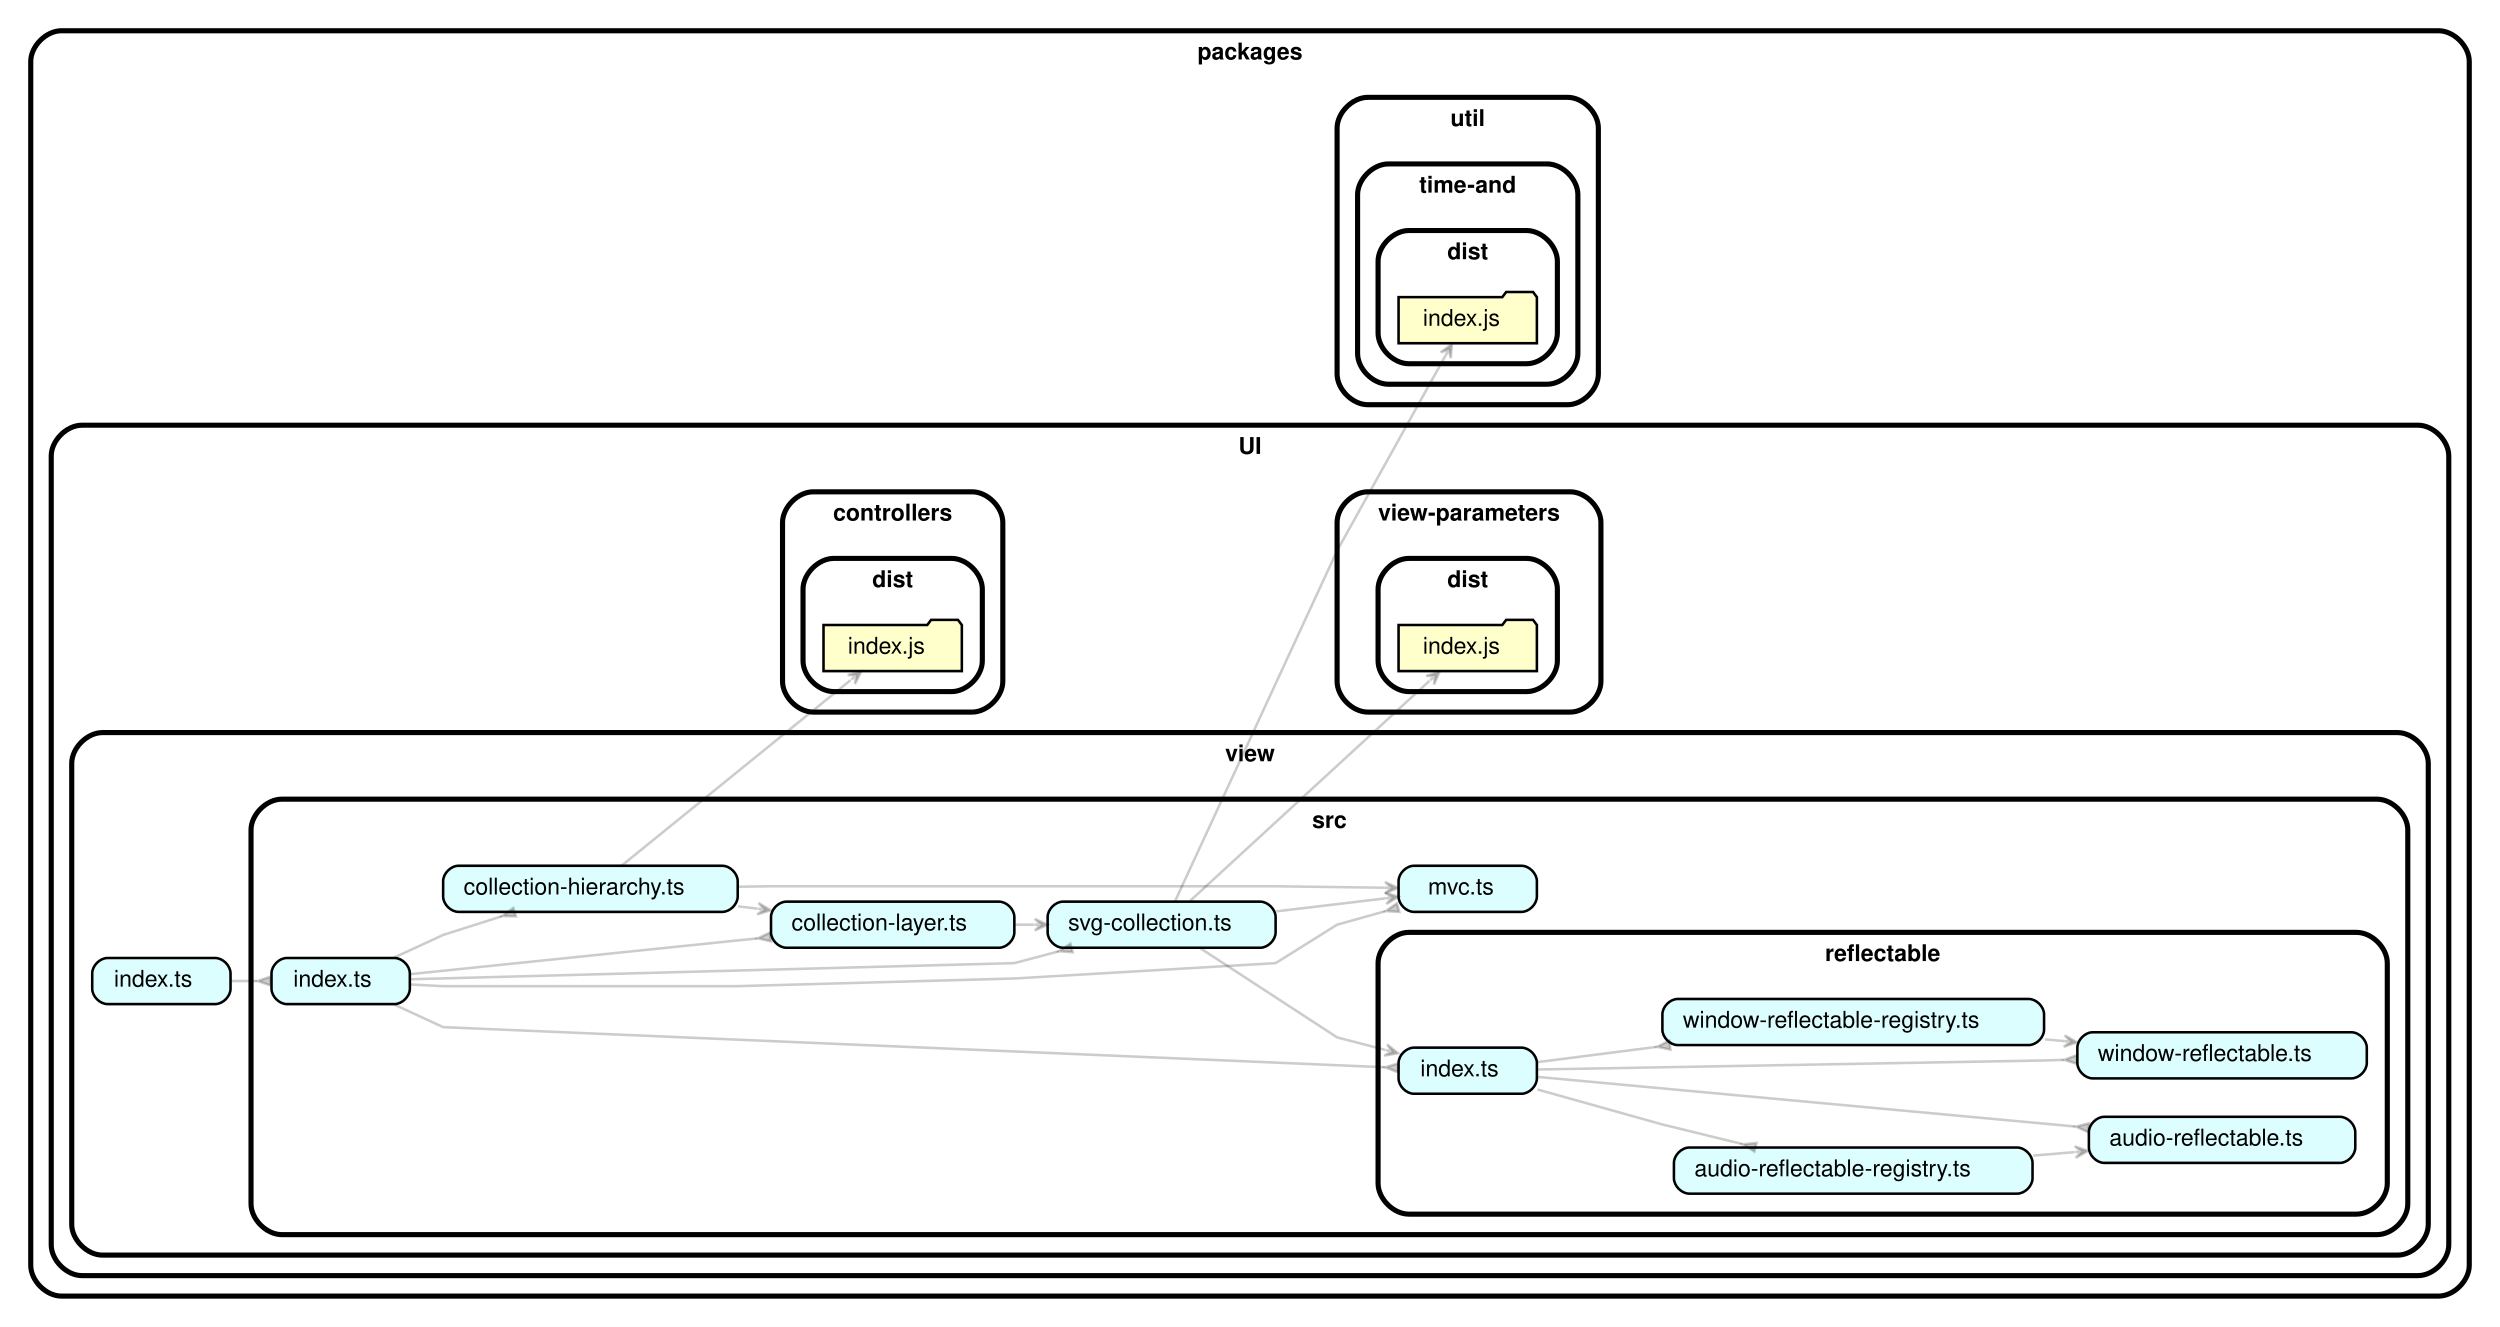
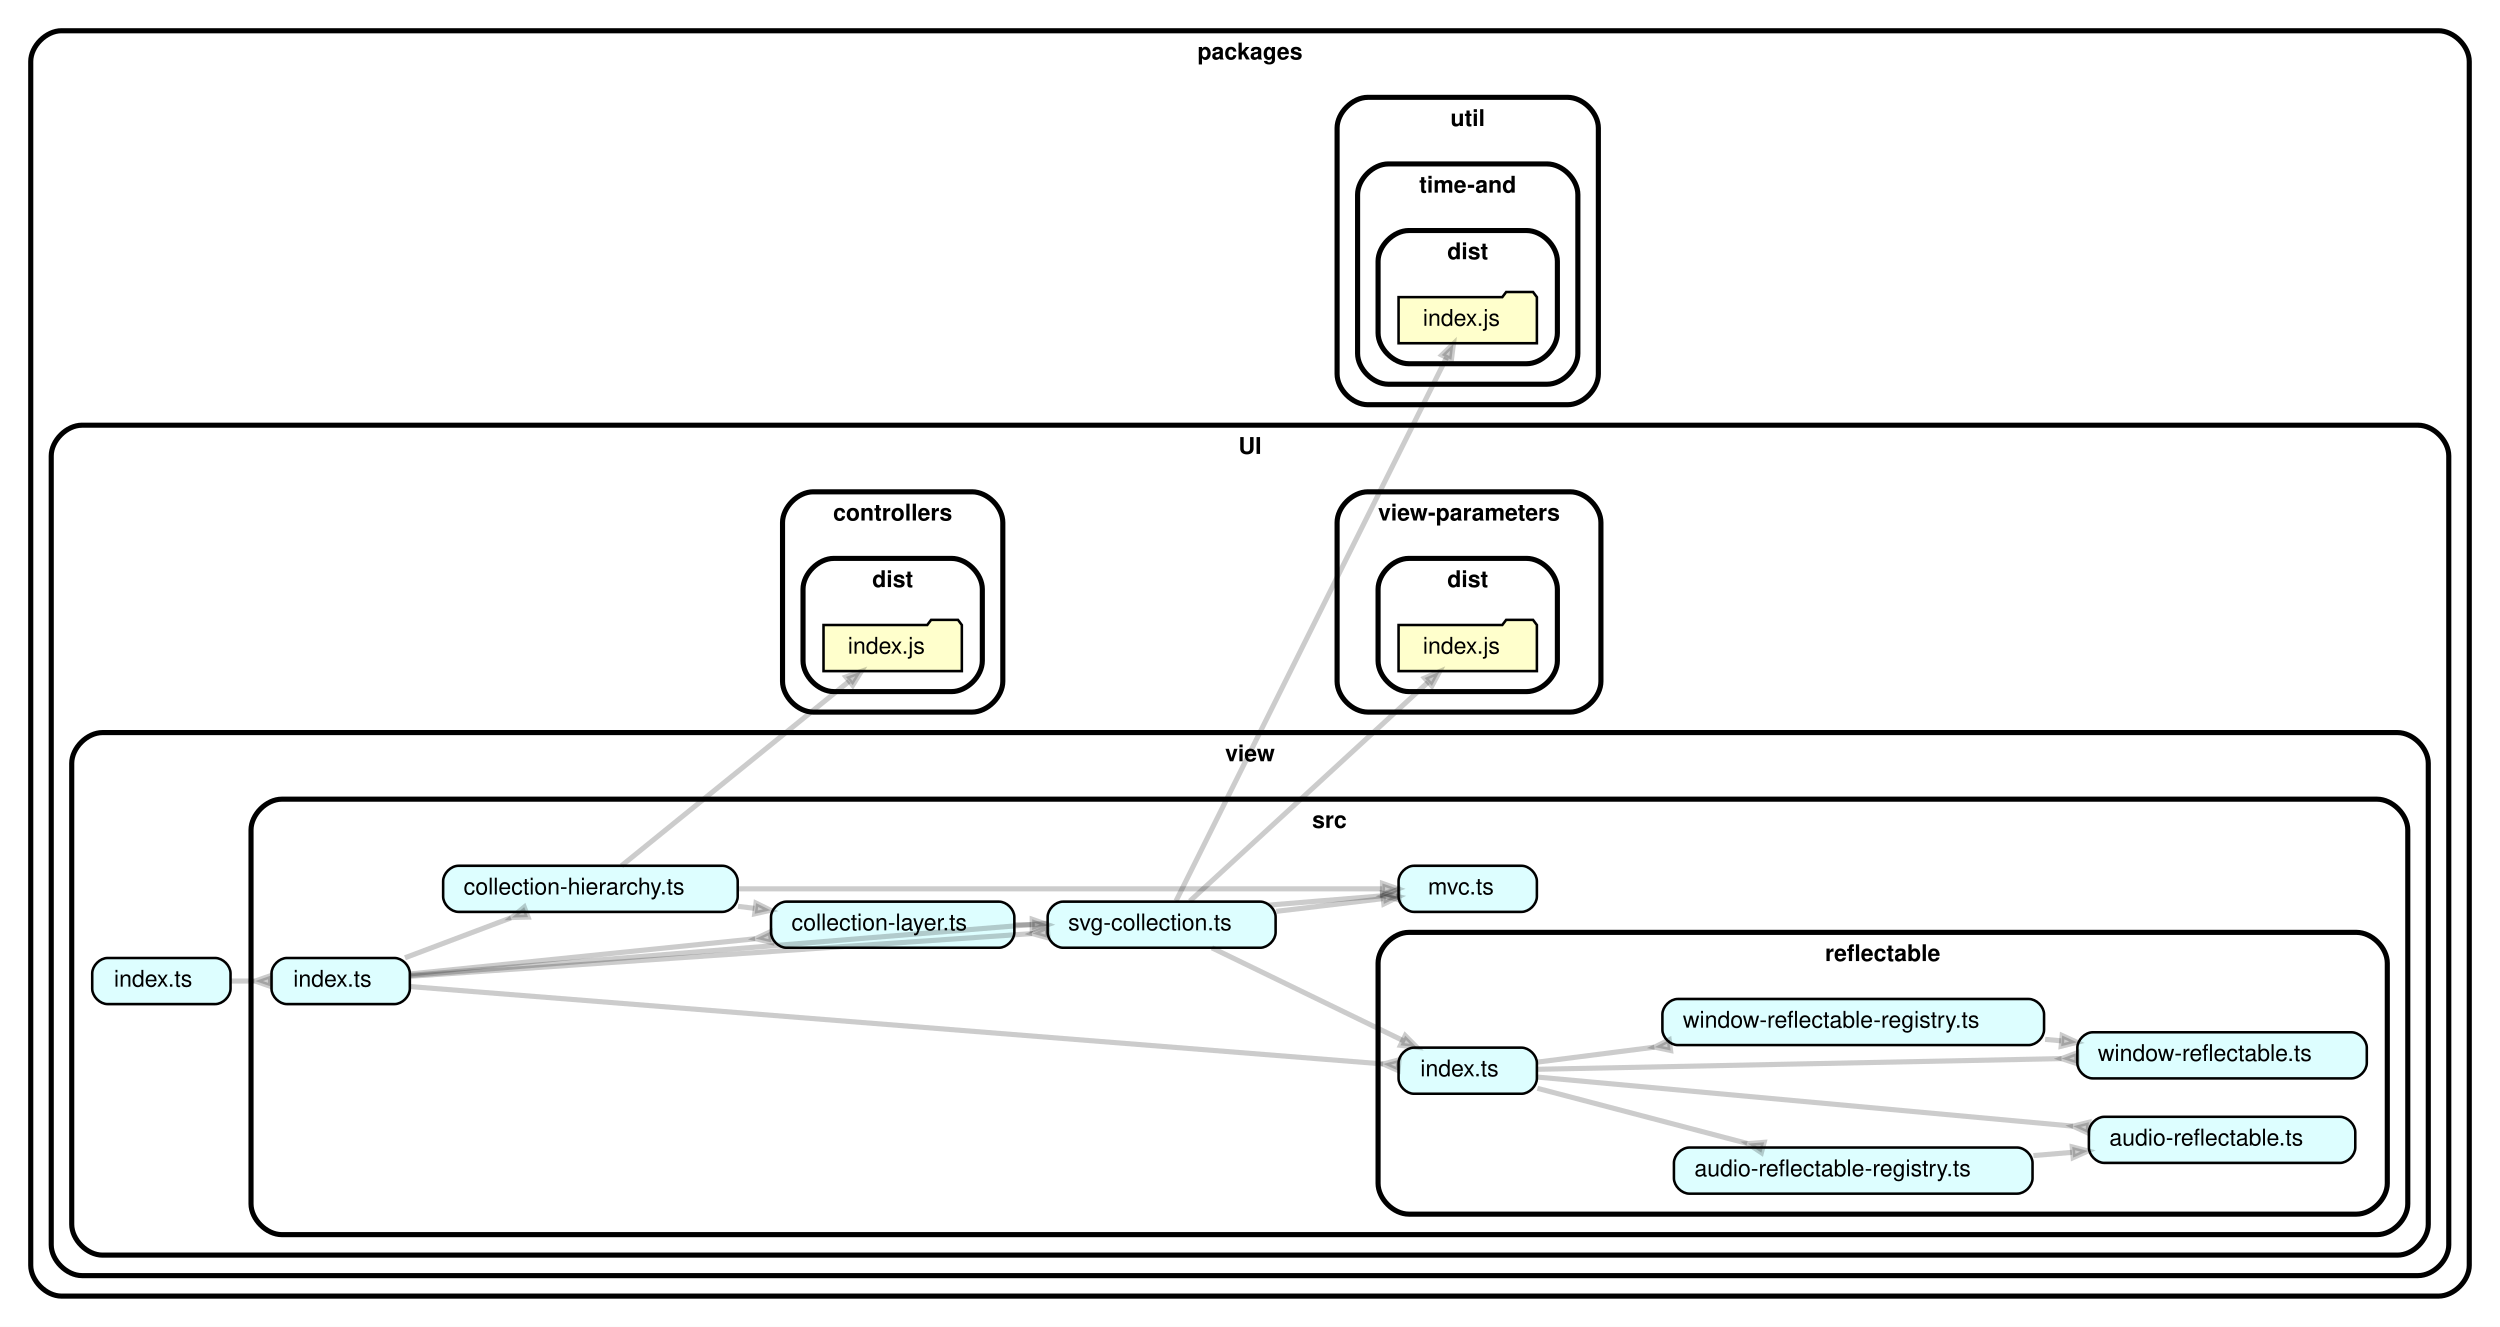
<svg xmlns="http://www.w3.org/2000/svg" xmlns:xlink="http://www.w3.org/1999/xlink" width="976pt" height="518pt" viewBox="0.00 0.00 976.00 518.00">
  <g id="graph0" class="graph" transform="scale(1 1) rotate(0) translate(4 514)">
    <polygon fill="white" stroke="transparent" points="-4,4 -4,-514 972,-514 972,4 -4,4" />
    <g id="clust1" class="cluster">
      <path fill="#ffffff" stroke="black" stroke-width="2" d="M20,-8C20,-8 948,-8 948,-8 954,-8 960,-14 960,-20 960,-20 960,-490 960,-490 960,-496 954,-502 948,-502 948,-502 20,-502 20,-502 14,-502 8,-496 8,-490 8,-490 8,-20 8,-20 8,-14 14,-8 20,-8" />
      <text text-anchor="middle" x="484" y="-490.8" font-family="Helvetica,sans-Serif" font-weight="bold" font-size="9.00">packages</text>
    </g>
    <g id="clust2" class="cluster">
      <path fill="#ffffff" stroke="black" stroke-width="2" d="M28,-16C28,-16 940,-16 940,-16 946,-16 952,-22 952,-28 952,-28 952,-336 952,-336 952,-342 946,-348 940,-348 940,-348 28,-348 28,-348 22,-348 16,-342 16,-336 16,-336 16,-28 16,-28 16,-22 22,-16 28,-16" />
      <text text-anchor="middle" x="484" y="-336.8" font-family="Helvetica,sans-Serif" font-weight="bold" font-size="9.00">UI</text>
    </g>
    <g id="clust3" class="cluster">
      <path fill="#ffffff" stroke="black" stroke-width="2" d="M313.5,-236C313.5,-236 375.5,-236 375.5,-236 381.5,-236 387.5,-242 387.5,-248 387.5,-248 387.5,-310 387.5,-310 387.5,-316 381.5,-322 375.5,-322 375.5,-322 313.5,-322 313.5,-322 307.5,-322 301.5,-316 301.5,-310 301.5,-310 301.5,-248 301.5,-248 301.5,-242 307.5,-236 313.5,-236" />
      <text text-anchor="middle" x="344.5" y="-310.8" font-family="Helvetica,sans-Serif" font-weight="bold" font-size="9.00">controllers</text>
    </g>
    <g id="clust4" class="cluster">
      <path fill="#ffffff" stroke="black" stroke-width="2" d="M321.5,-244C321.5,-244 367.5,-244 367.5,-244 373.5,-244 379.5,-250 379.5,-256 379.5,-256 379.5,-284 379.5,-284 379.5,-290 373.5,-296 367.5,-296 367.5,-296 321.5,-296 321.5,-296 315.5,-296 309.5,-290 309.5,-284 309.5,-284 309.5,-256 309.5,-256 309.5,-250 315.5,-244 321.5,-244" />
      <text text-anchor="middle" x="344.5" y="-284.8" font-family="Helvetica,sans-Serif" font-weight="bold" font-size="9.00">dist</text>
    </g>
    <g id="clust5" class="cluster">
      <path fill="#ffffff" stroke="black" stroke-width="2" d="M530,-236C530,-236 609,-236 609,-236 615,-236 621,-242 621,-248 621,-248 621,-310 621,-310 621,-316 615,-322 609,-322 609,-322 530,-322 530,-322 524,-322 518,-316 518,-310 518,-310 518,-248 518,-248 518,-242 524,-236 530,-236" />
      <text text-anchor="middle" x="569.5" y="-310.8" font-family="Helvetica,sans-Serif" font-weight="bold" font-size="9.00">view-parameters</text>
    </g>
    <g id="clust6" class="cluster">
      <path fill="#ffffff" stroke="black" stroke-width="2" d="M546,-244C546,-244 592,-244 592,-244 598,-244 604,-250 604,-256 604,-256 604,-284 604,-284 604,-290 598,-296 592,-296 592,-296 546,-296 546,-296 540,-296 534,-290 534,-284 534,-284 534,-256 534,-256 534,-250 540,-244 546,-244" />
      <text text-anchor="middle" x="569" y="-284.8" font-family="Helvetica,sans-Serif" font-weight="bold" font-size="9.00">dist</text>
    </g>
    <g id="clust7" class="cluster">
      <path fill="#ffffff" stroke="black" stroke-width="2" d="M36,-24C36,-24 932,-24 932,-24 938,-24 944,-30 944,-36 944,-36 944,-216 944,-216 944,-222 938,-228 932,-228 932,-228 36,-228 36,-228 30,-228 24,-222 24,-216 24,-216 24,-36 24,-36 24,-30 30,-24 36,-24" />
      <text text-anchor="middle" x="484" y="-216.8" font-family="Helvetica,sans-Serif" font-weight="bold" font-size="9.00">view</text>
    </g>
    <g id="clust8" class="cluster">
      <path fill="#ffffff" stroke="black" stroke-width="2" d="M106,-32C106,-32 924,-32 924,-32 930,-32 936,-38 936,-44 936,-44 936,-190 936,-190 936,-196 930,-202 924,-202 924,-202 106,-202 106,-202 100,-202 94,-196 94,-190 94,-190 94,-44 94,-44 94,-38 100,-32 106,-32" />
      <text text-anchor="middle" x="515" y="-190.8" font-family="Helvetica,sans-Serif" font-weight="bold" font-size="9.00">src</text>
    </g>
    <g id="clust9" class="cluster">
      <path fill="#ffffff" stroke="black" stroke-width="2" d="M546,-40C546,-40 916,-40 916,-40 922,-40 928,-46 928,-52 928,-52 928,-138 928,-138 928,-144 922,-150 916,-150 916,-150 546,-150 546,-150 540,-150 534,-144 534,-138 534,-138 534,-52 534,-52 534,-46 540,-40 546,-40" />
      <text text-anchor="middle" x="731" y="-138.8" font-family="Helvetica,sans-Serif" font-weight="bold" font-size="9.00">reflectable</text>
    </g>
    <g id="clust10" class="cluster">
      <path fill="#ffffff" stroke="black" stroke-width="2" d="M530,-356C530,-356 608,-356 608,-356 614,-356 620,-362 620,-368 620,-368 620,-464 620,-464 620,-470 614,-476 608,-476 608,-476 530,-476 530,-476 524,-476 518,-470 518,-464 518,-464 518,-368 518,-368 518,-362 524,-356 530,-356" />
      <text text-anchor="middle" x="569" y="-464.8" font-family="Helvetica,sans-Serif" font-weight="bold" font-size="9.00">util</text>
    </g>
    <g id="clust11" class="cluster">
      <path fill="#ffffff" stroke="black" stroke-width="2" d="M538,-364C538,-364 600,-364 600,-364 606,-364 612,-370 612,-376 612,-376 612,-438 612,-438 612,-444 606,-450 600,-450 600,-450 538,-450 538,-450 532,-450 526,-444 526,-438 526,-438 526,-376 526,-376 526,-370 532,-364 538,-364" />
      <text text-anchor="middle" x="569" y="-438.8" font-family="Helvetica,sans-Serif" font-weight="bold" font-size="9.00">time-and</text>
    </g>
    <g id="clust12" class="cluster">
      <path fill="#ffffff" stroke="black" stroke-width="2" d="M546,-372C546,-372 592,-372 592,-372 598,-372 604,-378 604,-384 604,-384 604,-412 604,-412 604,-418 598,-424 592,-424 592,-424 546,-424 546,-424 540,-424 534,-418 534,-412 534,-412 534,-384 534,-384 534,-378 540,-372 546,-372" />
      <text text-anchor="middle" x="569" y="-412.8" font-family="Helvetica,sans-Serif" font-weight="bold" font-size="9.00">dist</text>
    </g>
    <g id="node1" class="node">
      <g id="a_node1">
        <a xlink:href="packages/UI/controllers/dist/index.js" xlink:title="index.js">
          <polygon fill="#ffffcc" stroke="black" points="371.5,-270 370,-272 359.5,-272 358,-270 317.5,-270 317.5,-252 371.5,-252 371.5,-270" />
          <text text-anchor="start" x="327" y="-258.8" font-family="Helvetica,sans-Serif" font-size="9.00">index.js</text>
        </a>
      </g>
    </g>
    <g id="node2" class="node">
      <g id="a_node2">
        <a xlink:href="packages/UI/view-parameters/dist/index.js" xlink:title="index.js">
          <polygon fill="#ffffcc" stroke="black" points="596,-270 594.5,-272 584,-272 582.5,-270 542,-270 542,-252 596,-252 596,-270" />
          <text text-anchor="start" x="551.5" y="-258.8" font-family="Helvetica,sans-Serif" font-size="9.00">index.js</text>
        </a>
      </g>
    </g>
    <g id="node3" class="node">
      <g id="a_node3">
        <a xlink:href="packages/UI/view/index.ts" xlink:title="index.ts">
          <path fill="#ddfeff" stroke="black" d="M80,-140C80,-140 38,-140 38,-140 35,-140 32,-137 32,-134 32,-134 32,-128 32,-128 32,-125 35,-122 38,-122 38,-122 80,-122 80,-122 83,-122 86,-125 86,-128 86,-128 86,-134 86,-134 86,-137 83,-140 80,-140" />
          <text text-anchor="start" x="40.5" y="-128.8" font-family="Helvetica,sans-Serif" font-size="9.00">index.ts</text>
        </a>
      </g>
    </g>
    <g id="node4" class="node">
      <g id="a_node4">
        <a xlink:href="packages/UI/view/src/index.ts" xlink:title="index.ts">
          <path fill="#ddfeff" stroke="black" d="M150,-140C150,-140 108,-140 108,-140 105,-140 102,-137 102,-134 102,-134 102,-128 102,-128 102,-125 105,-122 108,-122 108,-122 150,-122 150,-122 153,-122 156,-125 156,-128 156,-128 156,-134 156,-134 156,-137 153,-140 150,-140" />
          <text text-anchor="start" x="110.5" y="-128.8" font-family="Helvetica,sans-Serif" font-size="9.00">index.ts</text>
        </a>
      </g>
    </g>
    <g id="edge1" class="edge">
-       <path fill="none" stroke="#000000" stroke-opacity="0.2" d="M86.1,-131C89.44,-131 92.89,-131 96.31,-131" />
-       <polygon fill="#000000" fill-opacity="0.2" stroke="#000000" stroke-opacity="0.2" points="101.64,-132.75 96.64,-131 101.64,-129.25 101.64,-132.75" />
+       <path fill="none" stroke="#000000" stroke-width="2" stroke-opacity="0.2" d="M86.1,-131C89.12,-131 92.23,-131 95.33,-131" />
+       <polygon fill="#000000" fill-opacity="0.2" stroke="#000000" stroke-width="2" stroke-opacity="0.2" points="101.64,-133.1 95.64,-131 101.64,-128.9 101.64,-133.1" />
    </g>
    <g id="node5" class="node">
      <g id="a_node5">
        <a xlink:href="packages/UI/view/src/collection-hierarchy.ts" xlink:title="collection-hierarchy.ts">
          <path fill="#ddfeff" stroke="black" d="M278,-176C278,-176 175,-176 175,-176 172,-176 169,-173 169,-170 169,-170 169,-164 169,-164 169,-161 172,-158 175,-158 175,-158 278,-158 278,-158 281,-158 284,-161 284,-164 284,-164 284,-170 284,-170 284,-173 281,-176 278,-176" />
          <text text-anchor="start" x="177" y="-164.8" font-family="Helvetica,sans-Serif" font-size="9.00">collection-hierarchy.ts</text>
        </a>
      </g>
    </g>
    <g id="edge6" class="edge">
-       <path fill="none" stroke="#000000" stroke-opacity="0.2" d="M149.96,-140.21C159.55,-144.64 169,-149 169,-149 169,-149 179.84,-152.45 192.02,-156.33" />
-       <polygon fill="#000000" fill-opacity="0.2" stroke="#000000" stroke-opacity="0.2" points="196.39,-159.56 192.15,-156.38 197.45,-156.23 196.39,-159.56" />
+       <path fill="none" stroke="#000000" stroke-width="2" stroke-opacity="0.2" d="M154.1,-140.08C166.65,-144.82 182.13,-150.65 195.45,-155.67" />
+       <polygon fill="#000000" fill-opacity="0.2" stroke="#000000" stroke-width="2" stroke-opacity="0.2" points="200.67,-159.88 195.79,-155.8 202.15,-155.95 200.67,-159.88" />
    </g>
    <g id="node6" class="node">
      <g id="a_node6">
        <a xlink:href="packages/UI/view/src/collection-layer.ts" xlink:title="collection-layer.ts">
          <path fill="#ddfeff" stroke="black" d="M386,-162C386,-162 303,-162 303,-162 300,-162 297,-159 297,-156 297,-156 297,-150 297,-150 297,-147 300,-144 303,-144 303,-144 386,-144 386,-144 389,-144 392,-147 392,-150 392,-150 392,-156 392,-156 392,-159 389,-162 386,-162" />
          <text text-anchor="start" x="305" y="-150.8" font-family="Helvetica,sans-Serif" font-size="9.00">collection-layer.ts</text>
        </a>
      </g>
    </g>
    <g id="edge7" class="edge">
-       <path fill="none" stroke="#000000" stroke-opacity="0.2" d="M156.18,-133.7C189.78,-137.16 248.83,-143.24 291.67,-147.66" />
-       <polygon fill="#000000" fill-opacity="0.2" stroke="#000000" stroke-opacity="0.2" points="296.63,-149.93 291.84,-147.68 296.99,-146.45 296.63,-149.93" />
+       <path fill="none" stroke="#000000" stroke-width="2" stroke-opacity="0.2" d="M156.29,-133.79C189.97,-137.22 248.02,-143.15 290.77,-147.51" />
+       <polygon fill="#000000" fill-opacity="0.2" stroke="#000000" stroke-width="2" stroke-opacity="0.2" points="296.74,-150.24 290.99,-147.54 297.17,-146.06 296.74,-150.24" />
    </g>
    <g id="node7" class="node">
      <g id="a_node7">
        <a xlink:href="packages/UI/view/src/mvc.ts" xlink:title="mvc.ts">
          <path fill="#ddfeff" stroke="black" d="M590,-176C590,-176 548,-176 548,-176 545,-176 542,-173 542,-170 542,-170 542,-164 542,-164 542,-161 545,-158 548,-158 548,-158 590,-158 590,-158 593,-158 596,-161 596,-164 596,-164 596,-170 596,-170 596,-173 593,-176 590,-176" />
          <text text-anchor="start" x="553.5" y="-164.8" font-family="Helvetica,sans-Serif" font-size="9.00">mvc.ts</text>
        </a>
      </g>
    </g>
    <g id="edge8" class="edge">
-       <path fill="none" stroke="#000000" stroke-opacity="0.2" d="M156.23,-129.65C163.28,-129.29 169,-129 169,-129 169,-129 284,-129 284,-129 284,-129 392,-132 392,-132 392,-132 494,-138 494,-138 494,-138 518,-153 518,-153 518,-153 526.66,-155.43 536.78,-158.26" />
-       <polygon fill="#000000" fill-opacity="0.2" stroke="#000000" stroke-opacity="0.2" points="541.36,-161.36 537.01,-158.32 542.3,-157.99 541.36,-161.36" />
+       <path fill="none" stroke="#000000" stroke-width="2" stroke-opacity="0.2" d="M156.19,-133.22C233.15,-139.52 452.28,-157.45 535.97,-164.3" />
+       <polygon fill="#000000" fill-opacity="0.2" stroke="#000000" stroke-width="2" stroke-opacity="0.2" points="541.82,-166.88 536.01,-164.3 542.16,-162.7 541.82,-166.88" />
    </g>
    <g id="node8" class="node">
      <g id="a_node8">
        <a xlink:href="packages/UI/view/src/svg-collection.ts" xlink:title="svg-collection.ts">
          <path fill="#ddfeff" stroke="black" d="M488,-162C488,-162 411,-162 411,-162 408,-162 405,-159 405,-156 405,-156 405,-150 405,-150 405,-147 408,-144 411,-144 411,-144 488,-144 488,-144 491,-144 494,-147 494,-150 494,-150 494,-156 494,-156 494,-159 491,-162 488,-162" />
          <text text-anchor="start" x="413" y="-150.8" font-family="Helvetica,sans-Serif" font-size="9.00">svg-collection.ts</text>
        </a>
      </g>
    </g>
    <g id="edge10" class="edge">
-       <path fill="none" stroke="#000000" stroke-opacity="0.2" d="M156.08,-131.7C222.35,-133.47 392,-138 392,-138 392,-138 399.7,-140.05 409.42,-142.63" />
-       <polygon fill="#000000" fill-opacity="0.2" stroke="#000000" stroke-opacity="0.2" points="413.88,-145.62 409.5,-142.65 414.78,-142.24 413.88,-145.62" />
+       <path fill="none" stroke="#000000" stroke-width="2" stroke-opacity="0.2" d="M156.05,-132.86C209.67,-136.54 330.17,-144.81 398.92,-149.53" />
+       <polygon fill="#000000" fill-opacity="0.2" stroke="#000000" stroke-width="2" stroke-opacity="0.2" points="404.85,-152.04 399.01,-149.53 405.14,-147.85 404.85,-152.04" />
    </g>
    <g id="node9" class="node">
      <g id="a_node9">
        <a xlink:href="packages/UI/view/src/reflectable/index.ts" xlink:title="index.ts">
          <path fill="#ddfeff" stroke="black" d="M590,-105C590,-105 548,-105 548,-105 545,-105 542,-102 542,-99 542,-99 542,-93 542,-93 542,-90 545,-87 548,-87 548,-87 590,-87 590,-87 593,-87 596,-90 596,-93 596,-93 596,-99 596,-99 596,-102 593,-105 590,-105" />
          <text text-anchor="start" x="550.5" y="-93.8" font-family="Helvetica,sans-Serif" font-size="9.00">index.ts</text>
        </a>
      </g>
    </g>
    <g id="edge9" class="edge">
-       <path fill="none" stroke="#000000" stroke-opacity="0.2" d="M149.96,-121.79C159.55,-117.36 169,-113 169,-113 169,-113 442.61,-101.34 536.68,-97.33" />
-       <polygon fill="#000000" fill-opacity="0.2" stroke="#000000" stroke-opacity="0.2" points="541.9,-98.86 536.83,-97.33 541.75,-95.37 541.9,-98.86" />
+       <path fill="none" stroke="#000000" stroke-width="2" stroke-opacity="0.2" d="M156.19,-128.84C233.15,-122.72 452.28,-105.28 535.97,-98.63" />
+       <polygon fill="#000000" fill-opacity="0.2" stroke="#000000" stroke-width="2" stroke-opacity="0.2" points="542.16,-100.24 536.01,-98.62 541.82,-96.06 542.16,-100.24" />
    </g>
    <g id="edge4" class="edge">
-       <path fill="none" stroke="#000000" stroke-opacity="0.2" d="M238.62,-176.01C259.44,-192.88 304.33,-229.26 328.07,-248.49" />
-       <polygon fill="#000000" fill-opacity="0.2" stroke="#000000" stroke-opacity="0.2" points="332.24,-251.88 326.94,-250.48 330.3,-250.3 328.36,-248.73 328.36,-248.73 328.36,-248.73 330.3,-250.3 329.77,-246.98 332.24,-251.88 332.24,-251.88" />
+       <path fill="none" stroke="#000000" stroke-width="2" stroke-opacity="0.2" d="M238.62,-176.01C259.27,-192.74 303.59,-228.66 327.47,-248.01" />
+       <polygon fill="#000000" fill-opacity="0.2" stroke="#000000" stroke-width="2" stroke-opacity="0.2" points="326.26,-249.73 332.24,-251.88 328.9,-246.47 326.26,-249.73" />
    </g>
    <g id="edge2" class="edge">
-       <path fill="none" stroke="#000000" stroke-opacity="0.2" d="M284.14,-160.16C286.67,-159.86 289.2,-159.55 291.71,-159.25" />
-       <polygon fill="#000000" fill-opacity="0.2" stroke="#000000" stroke-opacity="0.2" points="296.85,-158.63 292.15,-161.46 294.36,-158.93 291.88,-159.23 291.88,-159.23 291.88,-159.23 294.36,-158.93 291.61,-157 296.85,-158.63 296.85,-158.63" />
+       <path fill="none" stroke="#000000" stroke-width="2" stroke-opacity="0.2" d="M284.14,-160.16C286.27,-159.91 288.4,-159.65 290.52,-159.39" />
+       <polygon fill="#000000" fill-opacity="0.2" stroke="#000000" stroke-width="2" stroke-opacity="0.2" points="291.14,-161.43 296.85,-158.63 290.64,-157.26 291.14,-161.43" />
    </g>
    <g id="edge3" class="edge">
-       <path fill="none" stroke="#000000" stroke-opacity="0.2" d="M284.25,-167.82C291.8,-167.93 297,-168 297,-168 297,-168 494,-168 494,-168 494,-168 516.46,-167.7 536.64,-167.42" />
-       <polygon fill="#000000" fill-opacity="0.2" stroke="#000000" stroke-opacity="0.2" points="541.7,-167.36 536.73,-169.67 539.2,-167.39 536.7,-167.42 536.7,-167.42 536.7,-167.42 539.2,-167.39 536.67,-165.17 541.7,-167.36 541.7,-167.36" />
+       <path fill="none" stroke="#000000" stroke-width="2" stroke-opacity="0.2" d="M284.21,-167C356.32,-167 477.3,-167 535.6,-167" />
+       <polygon fill="#000000" fill-opacity="0.2" stroke="#000000" stroke-width="2" stroke-opacity="0.2" points="535.72,-169.1 541.72,-167 535.72,-164.9 535.72,-169.1" />
    </g>
    <g id="edge5" class="edge">
-       <path fill="none" stroke="#000000" stroke-opacity="0.2" d="M392.18,-153C394.71,-153 397.25,-153 399.79,-153" />
-       <polygon fill="#000000" fill-opacity="0.2" stroke="#000000" stroke-opacity="0.2" points="404.97,-153 399.97,-155.25 402.47,-153 399.97,-153 399.97,-153 399.97,-153 402.47,-153 399.97,-150.75 404.97,-153 404.97,-153" />
+       <path fill="none" stroke="#000000" stroke-width="2" stroke-opacity="0.2" d="M392.18,-153C394.31,-153 396.45,-153 398.58,-153" />
+       <polygon fill="#000000" fill-opacity="0.2" stroke="#000000" stroke-width="2" stroke-opacity="0.2" points="398.97,-155.1 404.97,-153 398.97,-150.9 398.97,-155.1" />
    </g>
    <g id="edge20" class="edge">
-       <path fill="none" stroke="#000000" stroke-opacity="0.2" d="M460.52,-162.21C481.5,-181.5 530.11,-226.18 554.1,-248.23" />
-       <polygon fill="#000000" fill-opacity="0.2" stroke="#000000" stroke-opacity="0.2" points="558.01,-251.82 552.8,-250.09 556.17,-250.12 554.33,-248.43 554.33,-248.43 554.33,-248.43 556.17,-250.12 555.85,-246.78 558.01,-251.82 558.01,-251.82" />
+       <path fill="none" stroke="#000000" stroke-width="2" stroke-opacity="0.2" d="M460.52,-162.21C481.33,-181.34 529.31,-225.44 553.5,-247.67" />
+       <polygon fill="#000000" fill-opacity="0.2" stroke="#000000" stroke-width="2" stroke-opacity="0.2" points="552.17,-249.3 558.01,-251.82 555.01,-246.21 552.17,-249.3" />
    </g>
    <g id="edge17" class="edge">
-       <path fill="none" stroke="#000000" stroke-opacity="0.2" d="M494.25,-158.21C508.42,-159.9 523.84,-161.74 536.9,-163.29" />
-       <polygon fill="#000000" fill-opacity="0.2" stroke="#000000" stroke-opacity="0.2" points="541.96,-163.9 536.73,-165.54 539.48,-163.6 537,-163.31 537,-163.31 537,-163.31 539.48,-163.6 537.27,-161.07 541.96,-163.9 541.96,-163.9" />
+       <path fill="none" stroke="#000000" stroke-width="2" stroke-opacity="0.2" d="M494.25,-158.21C508.05,-159.86 523.02,-161.64 535.85,-163.17" />
+       <polygon fill="#000000" fill-opacity="0.2" stroke="#000000" stroke-width="2" stroke-opacity="0.2" points="535.76,-165.27 541.96,-163.9 536.25,-161.1 535.76,-165.27" />
    </g>
    <g id="edge18" class="edge">
-       <path fill="none" stroke="#000000" stroke-opacity="0.2" d="M464.49,-143.88C484.26,-131 518,-109 518,-109 518,-109 526.66,-106.75 536.78,-104.12" />
-       <polygon fill="#000000" fill-opacity="0.2" stroke="#000000" stroke-opacity="0.2" points="541.83,-102.8 537.56,-106.24 539.41,-103.43 536.99,-104.06 536.99,-104.06 536.99,-104.06 539.41,-103.43 536.42,-101.89 541.83,-102.8 541.83,-102.8" />
+       <path fill="none" stroke="#000000" stroke-width="2" stroke-opacity="0.2" d="M469.12,-143.97C489.28,-134.19 521.53,-118.54 543.68,-107.8" />
+       <polygon fill="#000000" fill-opacity="0.2" stroke="#000000" stroke-width="2" stroke-opacity="0.2" points="544.6,-109.69 549.08,-105.18 542.76,-105.91 544.6,-109.69" />
    </g>
    <g id="node14" class="node">
      <g id="a_node14">
        <a xlink:href="packages/util/time-and/dist/index.js" xlink:title="index.js">
          <polygon fill="#ffffcc" stroke="black" points="596,-398 594.5,-400 584,-400 582.5,-398 542,-398 542,-380 596,-380 596,-398" />
          <text text-anchor="start" x="551.5" y="-386.8" font-family="Helvetica,sans-Serif" font-size="9.00">index.js</text>
        </a>
      </g>
    </g>
    <g id="edge19" class="edge">
-       <path fill="none" stroke="#000000" stroke-opacity="0.2" d="M454.72,-162.13C469.5,-194.1 518,-299 518,-299 518,-299 546.42,-350.15 560.4,-375.33" />
-       <polygon fill="#000000" fill-opacity="0.2" stroke="#000000" stroke-opacity="0.2" points="562.84,-379.71 558.44,-376.43 561.62,-377.52 560.41,-375.34 560.41,-375.34 560.41,-375.34 561.62,-377.52 562.38,-374.24 562.84,-379.71 562.84,-379.71" />
+       <path fill="none" stroke="#000000" stroke-width="2" stroke-opacity="0.2" d="M455.11,-162.25C473.09,-198.38 538.7,-330.15 560.73,-374.4" />
+       <polygon fill="#000000" fill-opacity="0.2" stroke="#000000" stroke-width="2" stroke-opacity="0.2" points="558.87,-375.38 563.43,-379.81 562.63,-373.51 558.87,-375.38" />
    </g>
    <g id="node10" class="node">
      <g id="a_node10">
        <a xlink:href="packages/UI/view/src/reflectable/audio-reflectable-registry.ts" xlink:title="audio-reflectable-registry.ts">
          <path fill="#ddfeff" stroke="black" d="M783.5,-66C783.5,-66 655.5,-66 655.5,-66 652.5,-66 649.5,-63 649.5,-60 649.5,-60 649.5,-54 649.5,-54 649.5,-51 652.5,-48 655.5,-48 655.5,-48 783.5,-48 783.5,-48 786.5,-48 789.5,-51 789.5,-54 789.5,-54 789.5,-60 789.5,-60 789.5,-63 786.5,-66 783.5,-66" />
          <text text-anchor="start" x="657.5" y="-54.8" font-family="Helvetica,sans-Serif" font-size="9.00">audio-reflectable-registry.ts</text>
        </a>
      </g>
    </g>
    <g id="edge13" class="edge">
-       <path fill="none" stroke="#000000" stroke-opacity="0.2" d="M596.23,-88.66C617.86,-82.6 645,-75 645,-75 645,-75 659.86,-71.36 676.21,-67.36" />
-       <polygon fill="#000000" fill-opacity="0.2" stroke="#000000" stroke-opacity="0.2" points="681.74,-67.81 676.46,-67.29 680.9,-64.41 681.74,-67.81" />
+       <path fill="none" stroke="#000000" stroke-width="2" stroke-opacity="0.2" d="M596.21,-89.12C618.87,-83.17 652,-74.47 678.06,-67.62" />
+       <polygon fill="#000000" fill-opacity="0.2" stroke="#000000" stroke-width="2" stroke-opacity="0.2" points="684.72,-68.04 678.38,-67.54 683.65,-63.98 684.72,-68.04" />
    </g>
    <g id="node11" class="node">
      <g id="a_node11">
        <a xlink:href="packages/UI/view/src/reflectable/audio-reflectable.ts" xlink:title="audio-reflectable.ts">
          <path fill="#ddfeff" stroke="black" d="M909.5,-78C909.5,-78 817.5,-78 817.5,-78 814.5,-78 811.5,-75 811.5,-72 811.5,-72 811.5,-66 811.5,-66 811.5,-63 814.5,-60 817.5,-60 817.5,-60 909.5,-60 909.5,-60 912.5,-60 915.5,-63 915.5,-66 915.5,-66 915.5,-72 915.5,-72 915.5,-75 912.5,-78 909.5,-78" />
          <text text-anchor="start" x="819.5" y="-66.8" font-family="Helvetica,sans-Serif" font-size="9.00">audio-reflectable.ts</text>
        </a>
      </g>
    </g>
    <g id="edge12" class="edge">
-       <path fill="none" stroke="#000000" stroke-opacity="0.2" d="M596.21,-93.58C643.27,-89.24 743.03,-80.03 806.19,-74.2" />
-       <polygon fill="#000000" fill-opacity="0.2" stroke="#000000" stroke-opacity="0.2" points="811.59,-75.46 806.45,-74.17 811.27,-71.97 811.59,-75.46" />
+       <path fill="none" stroke="#000000" stroke-width="2" stroke-opacity="0.2" d="M596.18,-93.51C643.49,-89.17 741.99,-80.14 805.3,-74.34" />
+       <polygon fill="#000000" fill-opacity="0.2" stroke="#000000" stroke-width="2" stroke-opacity="0.2" points="811.51,-75.88 805.34,-74.33 811.12,-71.69 811.51,-75.88" />
    </g>
    <g id="node12" class="node">
      <g id="a_node12">
        <a xlink:href="packages/UI/view/src/reflectable/window-reflectable.ts" xlink:title="window-reflectable.ts">
          <path fill="#ddfeff" stroke="black" d="M914,-111C914,-111 813,-111 813,-111 810,-111 807,-108 807,-105 807,-105 807,-99 807,-99 807,-96 810,-93 813,-93 813,-93 914,-93 914,-93 917,-93 920,-96 920,-99 920,-99 920,-105 920,-105 920,-108 917,-111 914,-111" />
          <text text-anchor="start" x="815" y="-99.8" font-family="Helvetica,sans-Serif" font-size="9.00">window-reflectable.ts</text>
        </a>
      </g>
    </g>
    <g id="edge14" class="edge">
-       <path fill="none" stroke="#000000" stroke-opacity="0.2" d="M596.13,-96.47C655.22,-97.52 794,-100 794,-100 794,-100 796.96,-100.09 801.66,-100.22" />
-       <polygon fill="#000000" fill-opacity="0.2" stroke="#000000" stroke-opacity="0.2" points="806.83,-102.13 801.89,-100.23 806.94,-98.63 806.83,-102.13" />
+       <path fill="none" stroke="#000000" stroke-width="2" stroke-opacity="0.2" d="M596.18,-96.55C642.39,-97.5 737.42,-99.43 800.81,-100.72" />
+       <polygon fill="#000000" fill-opacity="0.2" stroke="#000000" stroke-width="2" stroke-opacity="0.2" points="806.81,-102.95 800.85,-100.72 806.89,-98.75 806.81,-102.95" />
    </g>
    <g id="node13" class="node">
      <g id="a_node13">
        <a xlink:href="packages/UI/view/src/reflectable/window-reflectable-registry.ts" xlink:title="window-reflectable-registry.ts">
          <path fill="#ddfeff" stroke="black" d="M788,-124C788,-124 651,-124 651,-124 648,-124 645,-121 645,-118 645,-118 645,-112 645,-112 645,-109 648,-106 651,-106 651,-106 788,-106 788,-106 791,-106 794,-109 794,-112 794,-112 794,-118 794,-118 794,-121 791,-124 788,-124" />
          <text text-anchor="start" x="653" y="-112.8" font-family="Helvetica,sans-Serif" font-size="9.00">window-reflectable-registry.ts</text>
        </a>
      </g>
    </g>
    <g id="edge15" class="edge">
-       <path fill="none" stroke="#000000" stroke-opacity="0.2" d="M596.21,-99.35C609.34,-101.03 625.98,-103.16 642.72,-105.3" />
-       <polygon fill="#000000" fill-opacity="0.2" stroke="#000000" stroke-opacity="0.2" points="647.7,-107.71 642.96,-105.34 648.14,-104.23 647.7,-107.71" />
+       <path fill="none" stroke="#000000" stroke-width="2" stroke-opacity="0.2" d="M596.21,-99.35C609.11,-101 625.41,-103.09 641.86,-105.19" />
+       <polygon fill="#000000" fill-opacity="0.2" stroke="#000000" stroke-width="2" stroke-opacity="0.2" points="647.65,-108.05 641.97,-105.21 648.19,-103.89 647.65,-108.05" />
    </g>
    <g id="edge11" class="edge">
-       <path fill="none" stroke="#000000" stroke-opacity="0.2" d="M789.84,-62.86C795.22,-63.31 800.62,-63.77 805.91,-64.22" />
-       <polygon fill="#000000" fill-opacity="0.2" stroke="#000000" stroke-opacity="0.2" points="811.15,-64.66 805.98,-66.48 808.66,-64.45 806.17,-64.24 806.17,-64.24 806.17,-64.24 808.66,-64.45 806.36,-62 811.15,-64.66 811.15,-64.66" />
+       <path fill="none" stroke="#000000" stroke-width="2" stroke-opacity="0.2" d="M789.84,-62.86C794.89,-63.29 799.95,-63.71 804.91,-64.13" />
+       <polygon fill="#000000" fill-opacity="0.2" stroke="#000000" stroke-width="2" stroke-opacity="0.2" points="805,-66.25 811.15,-64.66 805.35,-62.06 805,-66.25" />
    </g>
    <g id="edge16" class="edge">
-       <path fill="none" stroke="#000000" stroke-opacity="0.2" d="M794.41,-108.23C796.89,-108.01 799.37,-107.78 801.83,-107.55" />
-       <polygon fill="#000000" fill-opacity="0.2" stroke="#000000" stroke-opacity="0.2" points="806.85,-107.09 802.07,-109.79 804.36,-107.32 801.87,-107.55 801.87,-107.55 801.87,-107.55 804.36,-107.32 801.66,-105.31 806.85,-107.09 806.85,-107.09" />
+       <path fill="none" stroke="#000000" stroke-width="2" stroke-opacity="0.2" d="M794.41,-108.23C796.5,-108.04 798.59,-107.85 800.66,-107.66" />
+       <polygon fill="#000000" fill-opacity="0.2" stroke="#000000" stroke-width="2" stroke-opacity="0.2" points="801.06,-109.73 806.85,-107.09 800.68,-105.55 801.06,-109.73" />
    </g>
  </g>
</svg>
